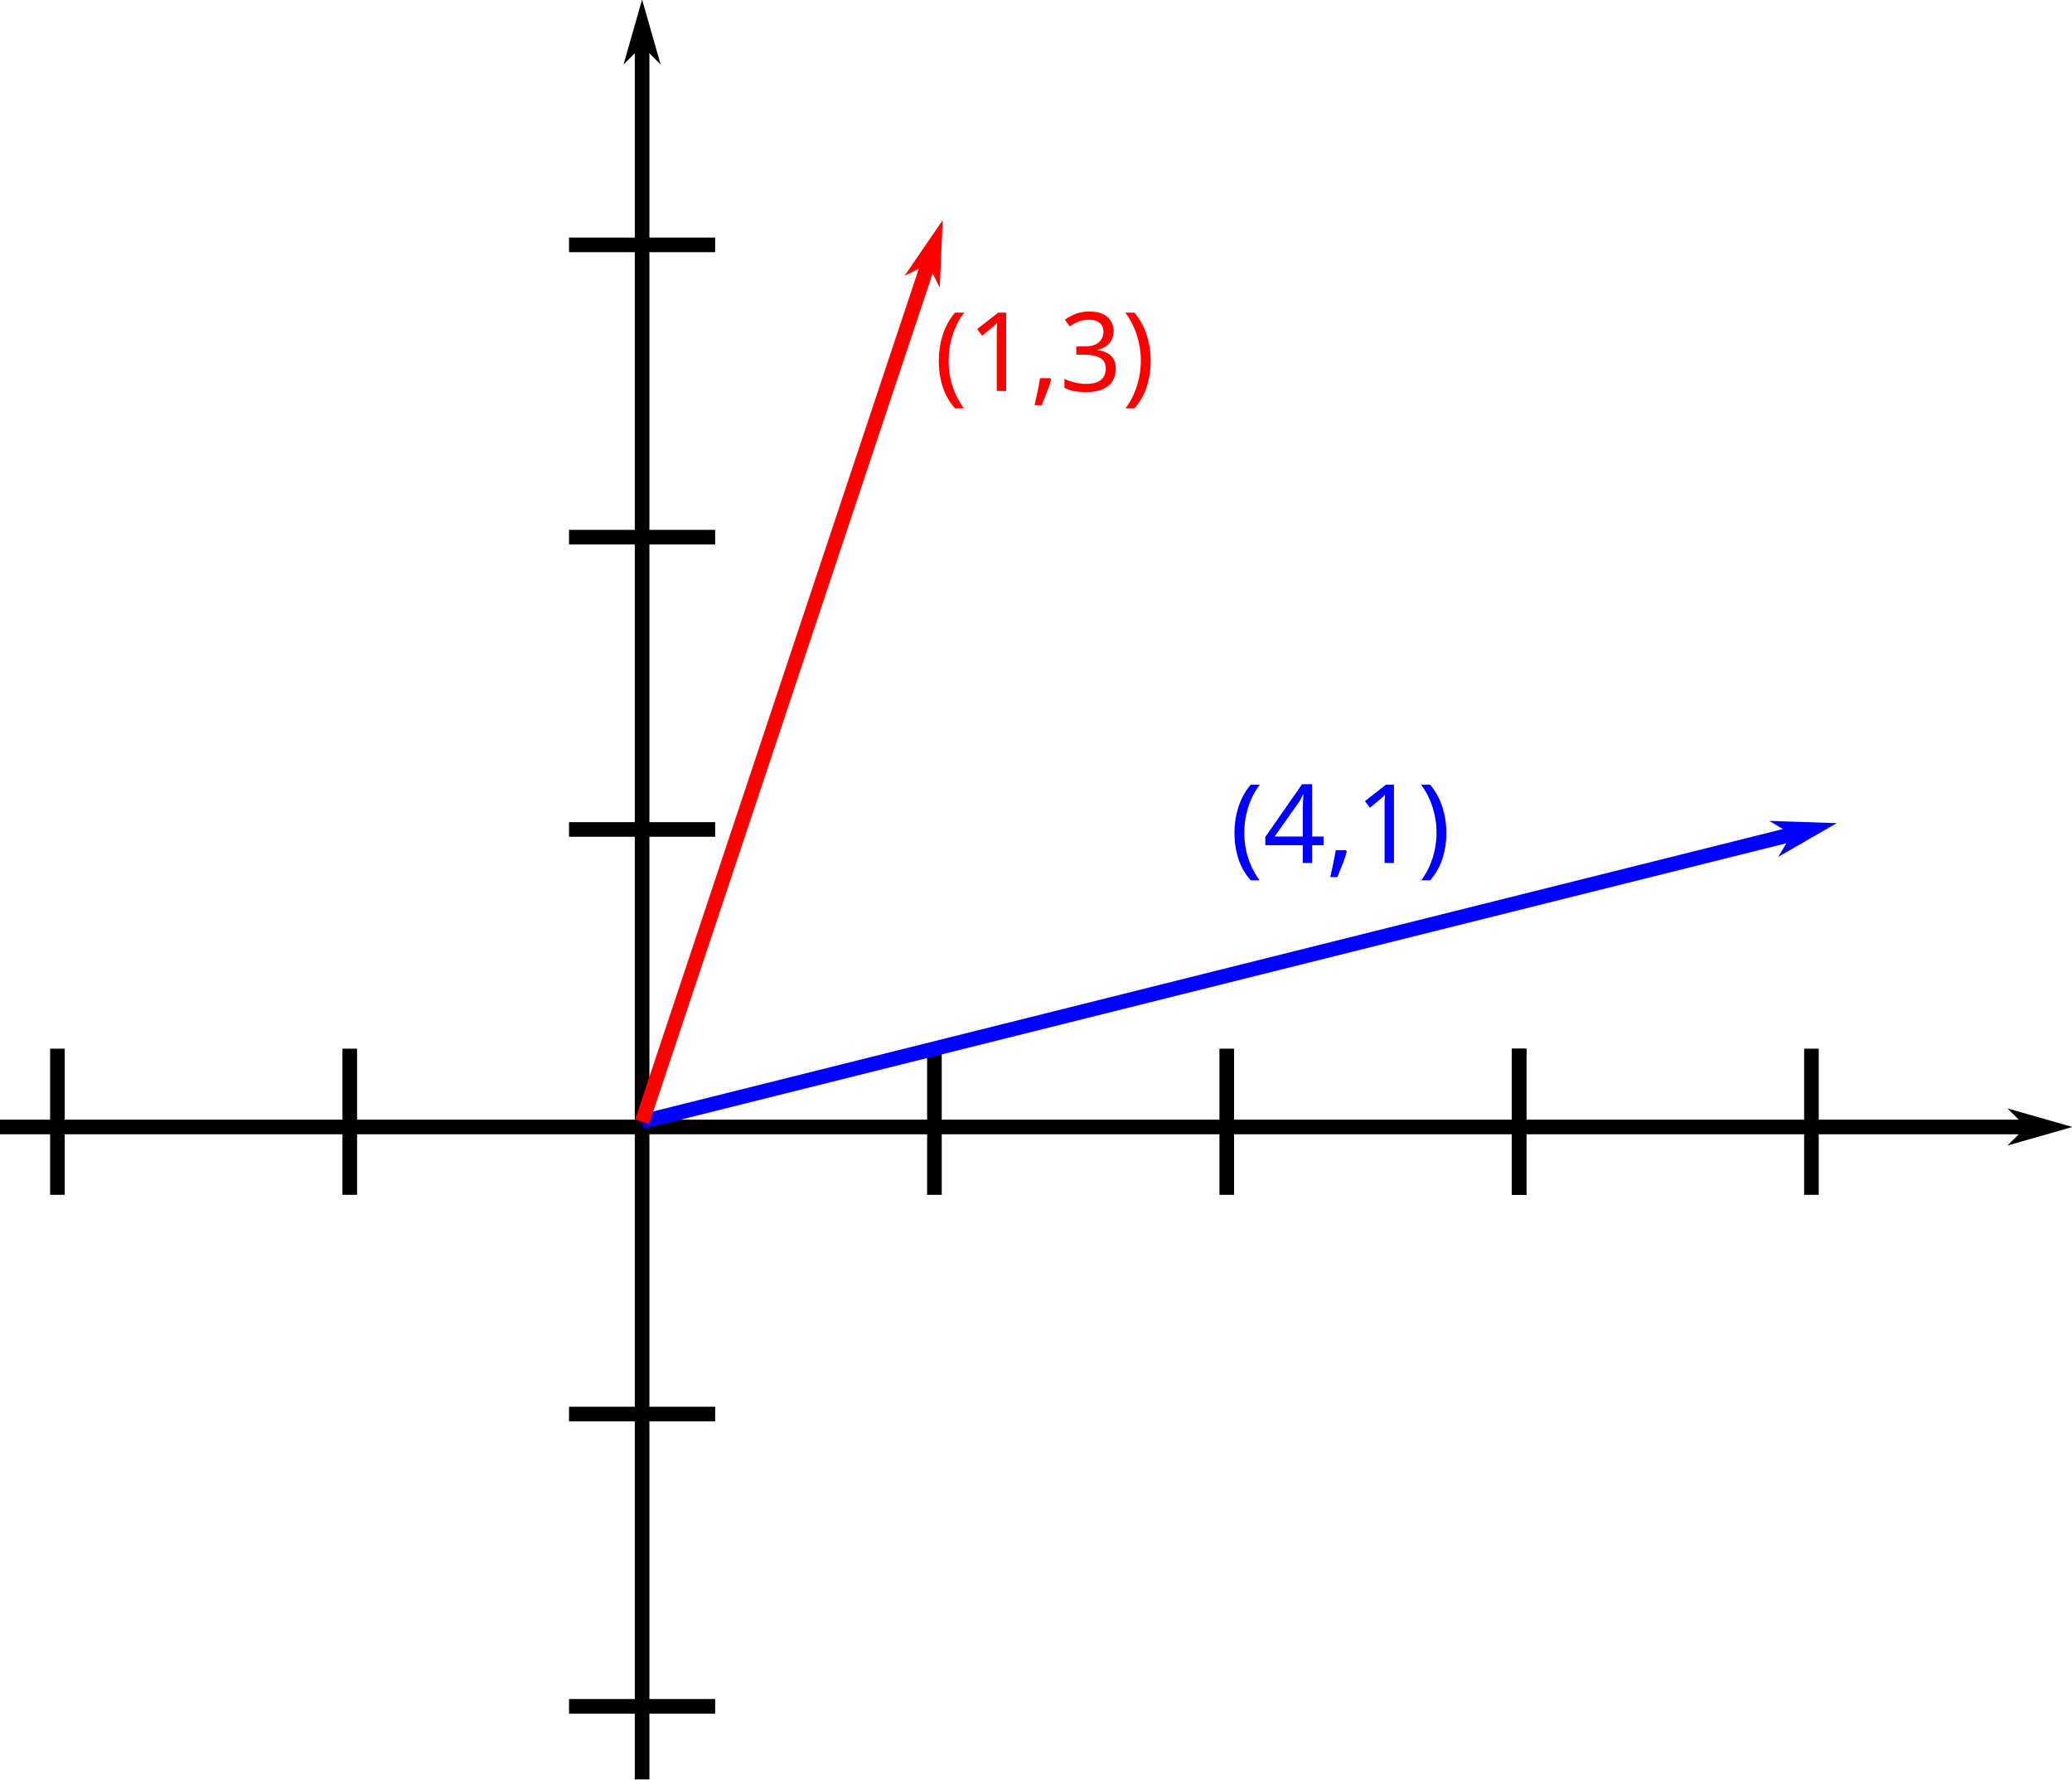
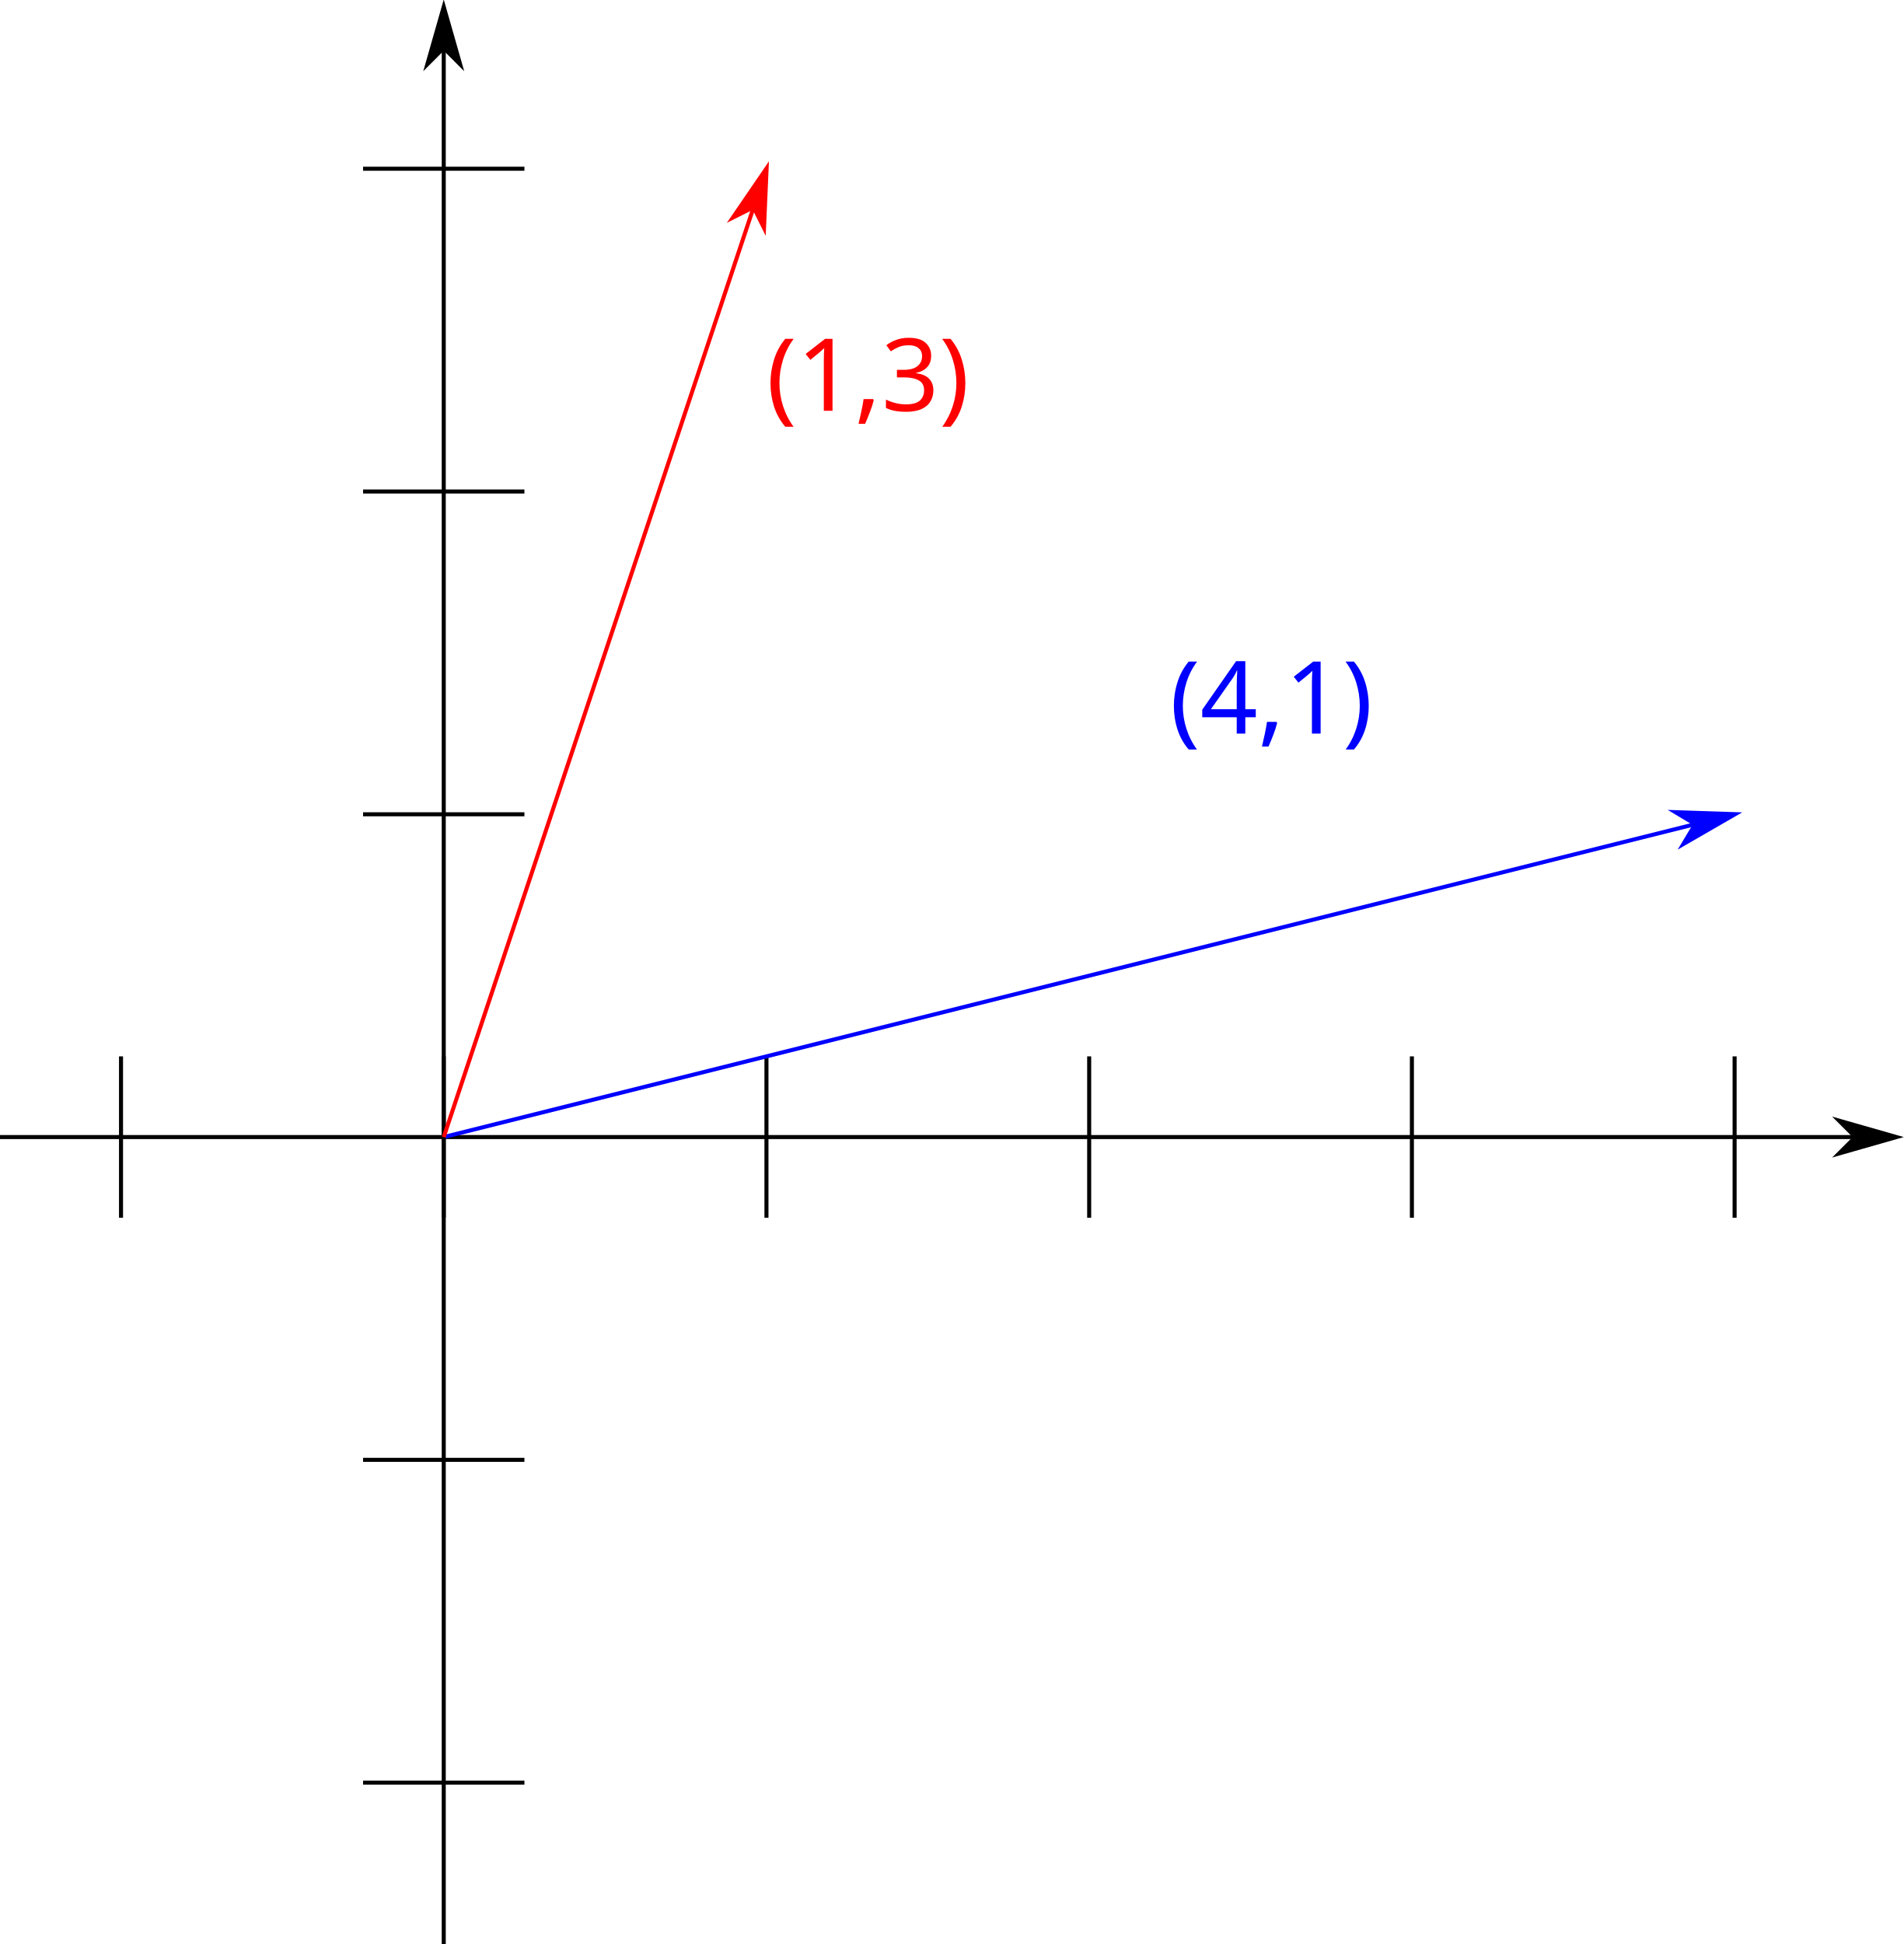
- <svg xmlns="http://www.w3.org/2000/svg" width="40.006mm" height="34.362mm" viewBox="0 0 141.755 121.755" id="svg4288" version="1.1">
-   <defs id="defs4290">
-     <marker orient="auto" refY="0" refX="0" id="marker6311" style="overflow:visible">
-       <path id="path6313" d="M 0,0 5,-5 -12.5,0 5,5 0,0 Z" style="fill:#ff0000;fill-opacity:1;fill-rule:evenodd;stroke:#ff0000;stroke-width:1pt;stroke-opacity:1" transform="matrix(0.2,0,0,0.2,1.2,0)" />
+ <svg xmlns="http://www.w3.org/2000/svg" width="133.158mm" height="135.98mm" viewBox="0 0 471.82 481.82" id="svg6044" version="1.1">
+   <defs id="defs6046">
+     <marker orient="auto" refY="0" refX="0" id="marker7442" style="overflow:visible">
+       <path id="path7444" d="M 0,0 5,-5 -12.5,0 5,5 0,0 Z" style="fill:#0000ff;fill-opacity:1;fill-rule:evenodd;stroke:#0000ff;stroke-width:1pt;stroke-opacity:1" transform="matrix(0.8,0,0,0.8,10,0)" />
    </marker>
-     <marker style="overflow:visible" id="marker6265" refX="0" refY="0" orient="auto">
-       <path transform="matrix(0.2,0,0,0.2,1.2,0)" style="fill:#0000ff;fill-opacity:1;fill-rule:evenodd;stroke:#0000ff;stroke-width:1pt;stroke-opacity:1" d="M 0,0 5,-5 -12.5,0 5,5 0,0 Z" id="path6267" />
+     <marker style="overflow:visible" id="marker6960" refX="0" refY="0" orient="auto">
+       <path transform="matrix(0.8,0,0,0.8,10,0)" style="fill:#000000;fill-opacity:1;fill-rule:evenodd;stroke:#000000;stroke-width:1pt;stroke-opacity:1" d="M 0,0 5,-5 -12.5,0 5,5 0,0 Z" id="path6962" />
    </marker>
-     <marker orient="auto" refY="0" refX="0" id="marker6027" style="overflow:visible">
-       <path id="path6029" d="M 0,0 5,-5 -12.5,0 5,5 0,0 Z" style="fill:#000000;fill-opacity:1;fill-rule:evenodd;stroke:#000000;stroke-width:1pt;stroke-opacity:1" transform="matrix(0.2,0,0,0.2,1.2,0)" />
+     <marker orient="auto" refY="0" refX="0" id="Arrow1Lstart" style="overflow:visible">
+       <path id="path6602" d="M 0,0 5,-5 -12.5,0 5,5 0,0 Z" style="fill:#000000;fill-opacity:1;fill-rule:evenodd;stroke:#000000;stroke-width:1pt;stroke-opacity:1" transform="matrix(0.8,0,0,0.8,10,0)" />
+     </marker>
+     <marker orient="auto" refY="0" refX="0" id="Arrow1Mstart" style="overflow:visible">
+       <path id="path6608" d="M 0,0 5,-5 -12.5,0 5,5 0,0 Z" style="fill:#000000;fill-opacity:1;fill-rule:evenodd;stroke:#000000;stroke-width:1pt;stroke-opacity:1" transform="matrix(0.4,0,0,0.4,4,0)" />
    </marker>
    <marker orient="auto" refY="0" refX="0" id="Arrow1Sstart" style="overflow:visible">
-       <path id="path5757" d="M 0,0 5,-5 -12.5,0 5,5 0,0 Z" style="fill:#000000;fill-opacity:1;fill-rule:evenodd;stroke:#000000;stroke-width:1pt;stroke-opacity:1" transform="matrix(0.2,0,0,0.2,1.2,0)" />
+       <path id="path6614" d="M 0,0 5,-5 -12.5,0 5,5 0,0 Z" style="fill:#000000;fill-opacity:1;fill-rule:evenodd;stroke:#000000;stroke-width:1pt;stroke-opacity:1" transform="matrix(0.2,0,0,0.2,1.2,0)" />
    </marker>
-     <marker style="overflow:visible" id="marker4630" refX="0" refY="0" orient="auto">
-       <path transform="matrix(0.4,0,0,0.4,4,0)" style="fill:#000000;fill-opacity:1;fill-rule:evenodd;stroke:#000000;stroke-width:1pt;stroke-opacity:1" d="M 0,0 5,-5 -12.5,0 5,5 0,0 Z" id="path4632" />
+     <marker orient="auto" refY="0" refX="0" id="marker7442-0" style="overflow:visible">
+       <path id="path7444-6" d="M 0,0 5,-5 -12.5,0 5,5 0,0 Z" style="fill:#ff0000;fill-opacity:1;fill-rule:evenodd;stroke:#ff0000;stroke-width:1pt;stroke-opacity:1" transform="matrix(0.8,0,0,0.8,10,0)" />
    </marker>
  </defs>
-   <g id="layer1" transform="translate(-331.0714,-600.6072)">
-     <path style="fill:none;fill-rule:evenodd;stroke:#000000;stroke-width:1px;stroke-linecap:butt;stroke-linejoin:miter;stroke-opacity:1;marker-start:url(#marker6027)" d="m 375,602.362 0,120" id="path5712" />
-     <path style="fill:none;fill-rule:evenodd;stroke:#000000;stroke-width:1px;stroke-linecap:butt;stroke-linejoin:miter;stroke-opacity:1;marker-start:url(#Arrow1Sstart)" d="m 471.071,677.719 -140,0" id="path5712-5" />
-     <path style="fill:none;fill-rule:evenodd;stroke:#000000;stroke-width:1px;stroke-linecap:butt;stroke-linejoin:miter;stroke-opacity:1" d="m 370,657.362 10,0" id="path6061-3" />
-     <path style="fill:none;fill-rule:evenodd;stroke:#000000;stroke-width:1px;stroke-linecap:butt;stroke-linejoin:miter;stroke-opacity:1" d="m 370,637.362 10,0" id="path6061-3-5" />
-     <path style="fill:none;fill-rule:evenodd;stroke:#000000;stroke-width:1px;stroke-linecap:butt;stroke-linejoin:miter;stroke-opacity:1" d="m 370,617.362 10,0" id="path6061-3-6" />
-     <path style="fill:none;fill-rule:evenodd;stroke:#000000;stroke-width:1px;stroke-linecap:butt;stroke-linejoin:miter;stroke-opacity:1" d="m 370,697.362 10,0" id="path6061-3-6-27" />
-     <path style="fill:none;fill-rule:evenodd;stroke:#000000;stroke-width:1px;stroke-linecap:butt;stroke-linejoin:miter;stroke-opacity:1" d="m 370,717.362 10,0" id="path6061-3-6-0" />
-     <path style="fill:none;fill-rule:evenodd;stroke:#000000;stroke-width:1px;stroke-linecap:butt;stroke-linejoin:miter;stroke-opacity:1" d="m 395,672.362 0,10" id="path6061-3-60" />
-     <path style="fill:none;fill-rule:evenodd;stroke:#000000;stroke-width:1px;stroke-linecap:butt;stroke-linejoin:miter;stroke-opacity:1" d="m 415,672.362 0,10" id="path6061-3-60-1" />
-     <path style="fill:none;fill-rule:evenodd;stroke:#000000;stroke-width:1px;stroke-linecap:butt;stroke-linejoin:miter;stroke-opacity:1" d="m 435,672.362 0,10" id="path6061-3-60-8" />
-     <path style="fill:none;fill-rule:evenodd;stroke:#000000;stroke-width:1px;stroke-linecap:butt;stroke-linejoin:miter;stroke-opacity:1" d="m 355,672.362 0,10" id="path6061-3-60-9" />
-     <path style="fill:none;fill-rule:evenodd;stroke:#000000;stroke-width:1px;stroke-linecap:butt;stroke-linejoin:miter;stroke-opacity:1" d="m 335,672.362 0,10" id="path6061-3-60-2" />
-     <path style="fill:none;fill-rule:evenodd;stroke:#0000ff;stroke-width:1px;stroke-linecap:butt;stroke-linejoin:miter;stroke-opacity:1;marker-start:url(#marker6265)" d="m 455,657.362 -80,20" id="path6234" />
-     <path style="fill:none;fill-rule:evenodd;stroke:#ff0000;stroke-width:1px;stroke-linecap:butt;stroke-linejoin:miter;stroke-opacity:1;marker-start:url(#marker6311)" d="m 395,617.362 -20,60" id="path6257" />
-     <text xml:space="preserve" style="font-style:normal;font-weight:normal;font-size:17.5px;line-height:125%;font-family:sans-serif;letter-spacing:0px;word-spacing:0px;fill:#000000;fill-opacity:1;stroke:none;stroke-width:1px;stroke-linecap:butt;stroke-linejoin:miter;stroke-opacity:1" x="435" y="657.362" id="text6627">
-       <tspan id="tspan6629" x="435" y="657.362" />
+   <g id="layer1" transform="translate(-270,-310.5422)">
+     <path style="fill:none;fill-rule:evenodd;stroke:#000000;stroke-width:1px;stroke-linecap:butt;stroke-linejoin:miter;stroke-opacity:1;marker-start:url(#Arrow1Lstart)" d="m 740,592.362 -470,0" id="path6594" />
+     <path style="fill:none;fill-rule:evenodd;stroke:#000000;stroke-width:1px;stroke-linecap:butt;stroke-linejoin:miter;stroke-opacity:1;marker-start:url(#marker6960)" d="m 380,312.362 0,480" id="path6596" />
+     <path style="fill:none;fill-rule:evenodd;stroke:#000000;stroke-width:1px;stroke-linecap:butt;stroke-linejoin:miter;stroke-opacity:1" d="m 360,512.362 40,0" id="path7018" />
+     <path style="fill:none;fill-rule:evenodd;stroke:#000000;stroke-width:1px;stroke-linecap:butt;stroke-linejoin:miter;stroke-opacity:1" d="m 360,432.362 40,0" id="path7018-3" />
+     <path style="fill:none;fill-rule:evenodd;stroke:#000000;stroke-width:1px;stroke-linecap:butt;stroke-linejoin:miter;stroke-opacity:1" d="m 360,352.362 40,0" id="path7018-6" />
+     <path style="fill:none;fill-rule:evenodd;stroke:#000000;stroke-width:1px;stroke-linecap:butt;stroke-linejoin:miter;stroke-opacity:1" d="m 360,672.362 40,0" id="path7018-35" />
+     <path style="fill:none;fill-rule:evenodd;stroke:#000000;stroke-width:1px;stroke-linecap:butt;stroke-linejoin:miter;stroke-opacity:1" d="m 360,752.362 40,0" id="path7018-62" />
+     <path style="fill:none;fill-rule:evenodd;stroke:#000000;stroke-width:1px;stroke-linecap:butt;stroke-linejoin:miter;stroke-opacity:1" d="m 460,572.362 0,40" id="path7018-1" />
+     <path style="fill:none;fill-rule:evenodd;stroke:#000000;stroke-width:1px;stroke-linecap:butt;stroke-linejoin:miter;stroke-opacity:1" d="m 540,572.362 0,40" id="path7018-1-2" />
+     <path style="fill:none;fill-rule:evenodd;stroke:#000000;stroke-width:1px;stroke-linecap:butt;stroke-linejoin:miter;stroke-opacity:1" d="m 620,572.362 0,40" id="path7018-1-7" />
+     <path style="fill:none;fill-rule:evenodd;stroke:#000000;stroke-width:1px;stroke-linecap:butt;stroke-linejoin:miter;stroke-opacity:1" d="m 700,572.362 0,40" id="path7018-1-0" />
+     <path style="fill:none;fill-rule:evenodd;stroke:#000000;stroke-width:1px;stroke-linecap:butt;stroke-linejoin:miter;stroke-opacity:1" d="m 300,572.362 0,40" id="path7018-1-9" />
+     <path style="fill:none;fill-rule:evenodd;stroke:#0000ff;stroke-width:1px;stroke-linecap:butt;stroke-linejoin:miter;stroke-opacity:1;marker-start:url(#marker7442)" d="m 700,512.362 -320,80" id="path7434" />
+     <path style="fill:none;fill-rule:evenodd;stroke:#000000;stroke-width:1px;stroke-linecap:butt;stroke-linejoin:miter;stroke-opacity:1" d="m 380,572.362 0,40" id="path7018-1-6" />
+     <path style="fill:none;fill-rule:evenodd;stroke:#ff0000;stroke-width:1px;stroke-linecap:butt;stroke-linejoin:miter;stroke-opacity:1;marker-start:url(#marker7442-0)" d="m 460,352.362 -80,240" id="path7434-2" />
+     <text xml:space="preserve" style="font-style:normal;font-weight:normal;font-size:17.5px;line-height:125%;font-family:sans-serif;letter-spacing:0px;word-spacing:0px;fill:#000000;fill-opacity:1;stroke:none;stroke-width:1px;stroke-linecap:butt;stroke-linejoin:miter;stroke-opacity:1" x="460" y="412.362" id="text8019">
+       <tspan id="tspan8021" x="460" y="412.362" style="font-size:25px;fill:#ff0000;fill-opacity:1">(1,3)</tspan>
    </text>
-     <path style="fill:none;fill-rule:evenodd;stroke:#000000;stroke-width:1px;stroke-linecap:butt;stroke-linejoin:miter;stroke-opacity:1" d="m 435,672.362 0,10" id="path6061-3-60-8-9" />
-     <path style="fill:none;fill-rule:evenodd;stroke:#000000;stroke-width:1px;stroke-linecap:butt;stroke-linejoin:miter;stroke-opacity:1" d="m 455,672.362 0,10" id="path6061-3-60-8-2" />
-     <text xml:space="preserve" style="font-style:normal;font-weight:normal;font-size:12.5px;line-height:125%;font-family:sans-serif;letter-spacing:0px;word-spacing:0px;fill:#0000ff;fill-opacity:1;stroke:none;stroke-width:1px;stroke-linecap:butt;stroke-linejoin:miter;stroke-opacity:1" x="415.229" y="659.66" id="text6698">
-       <tspan id="tspan6700" x="415.229" y="659.66" style="font-size:7.5px;fill:#0000ff;fill-opacity:1">(4,1)</tspan>
+     <text xml:space="preserve" style="font-style:normal;font-weight:normal;font-size:20px;line-height:125%;font-family:sans-serif;letter-spacing:0px;word-spacing:0px;fill:#000000;fill-opacity:1;stroke:none;stroke-width:1px;stroke-linecap:butt;stroke-linejoin:miter;stroke-opacity:1" x="580" y="512.362" id="text8023">
+       <tspan id="tspan8025" x="580" y="512.362" />
    </text>
-     <text xml:space="preserve" style="font-style:normal;font-weight:normal;font-size:12.5px;line-height:125%;font-family:sans-serif;letter-spacing:0px;word-spacing:0px;fill:#000000;fill-opacity:1;stroke:none;stroke-width:1px;stroke-linecap:butt;stroke-linejoin:miter;stroke-opacity:1" x="395" y="627.362" id="text6702">
-       <tspan id="tspan6704" x="395" y="627.362" style="font-size:7.5px;fill:#ff0000;fill-opacity:1">(1,3)</tspan>
+     <text xml:space="preserve" style="font-style:normal;font-weight:normal;font-size:17.5px;line-height:125%;font-family:sans-serif;letter-spacing:0px;word-spacing:0px;fill:#000000;fill-opacity:1;stroke:none;stroke-width:1px;stroke-linecap:butt;stroke-linejoin:miter;stroke-opacity:1" x="560" y="492.362" id="text8027">
+       <tspan id="tspan8029" x="560" y="492.362" style="font-size:25px;fill:#0000ff;fill-opacity:1">(4,1)</tspan>
    </text>
  </g>
</svg>
